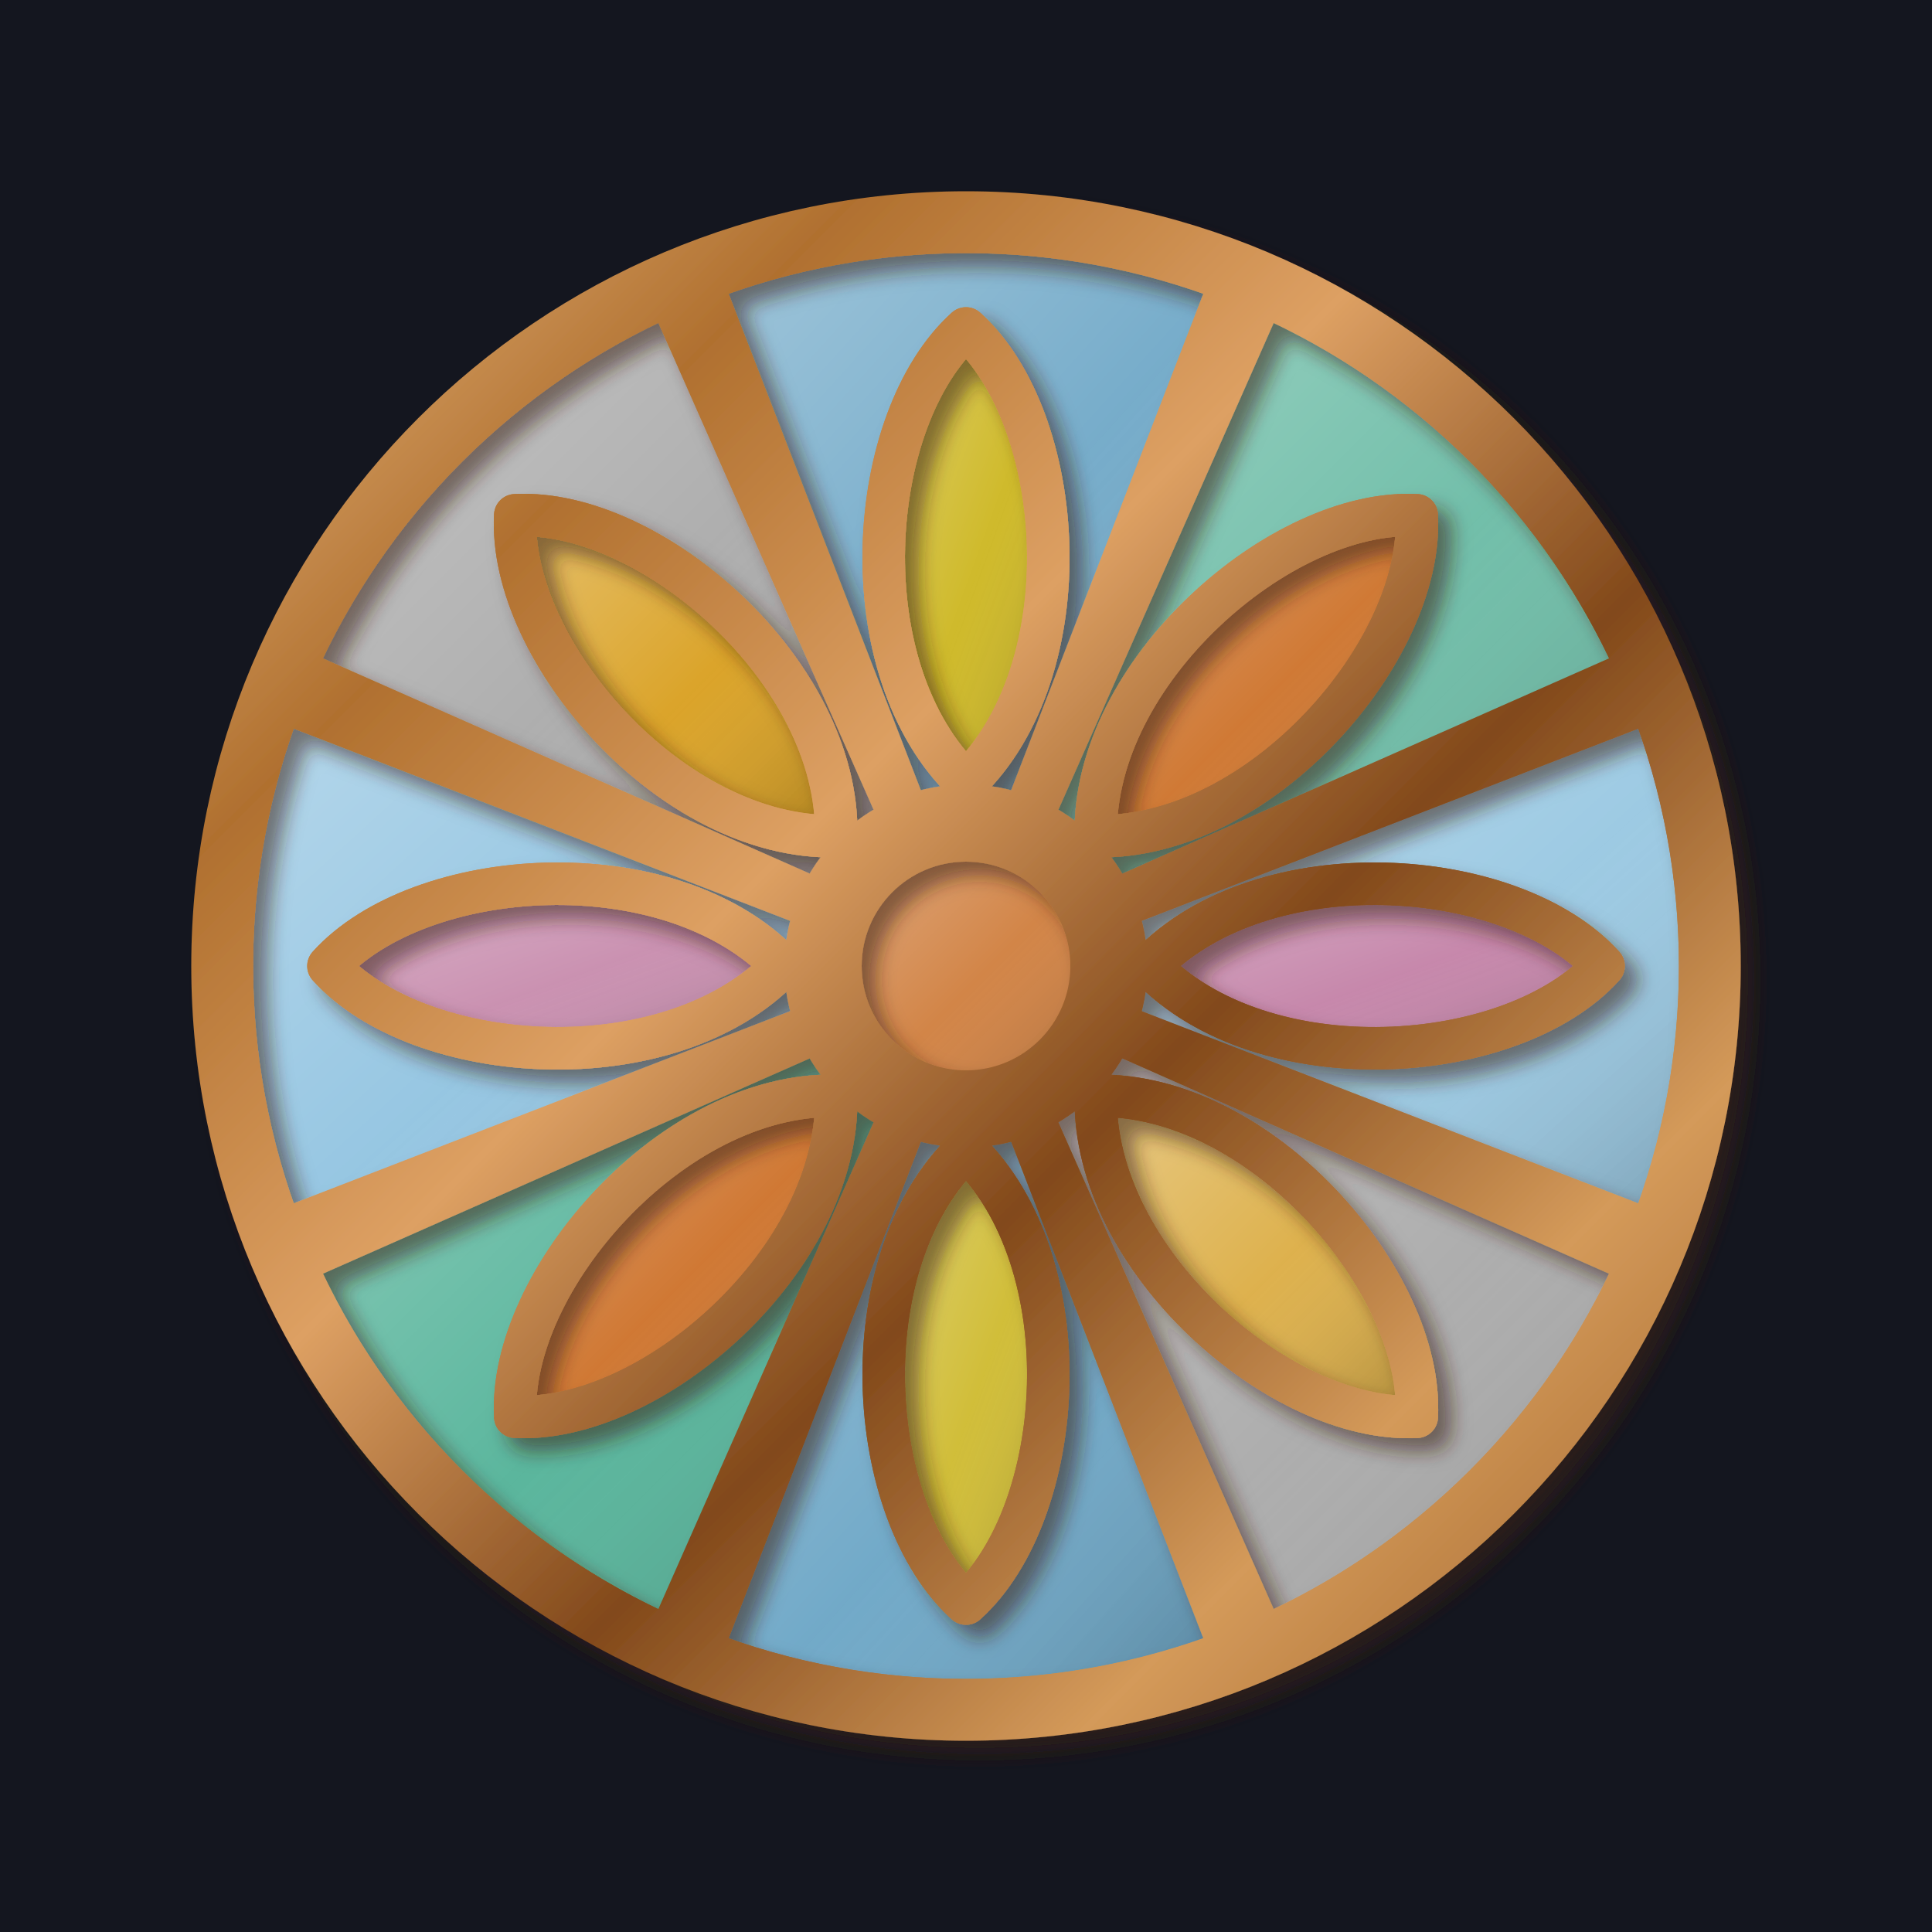
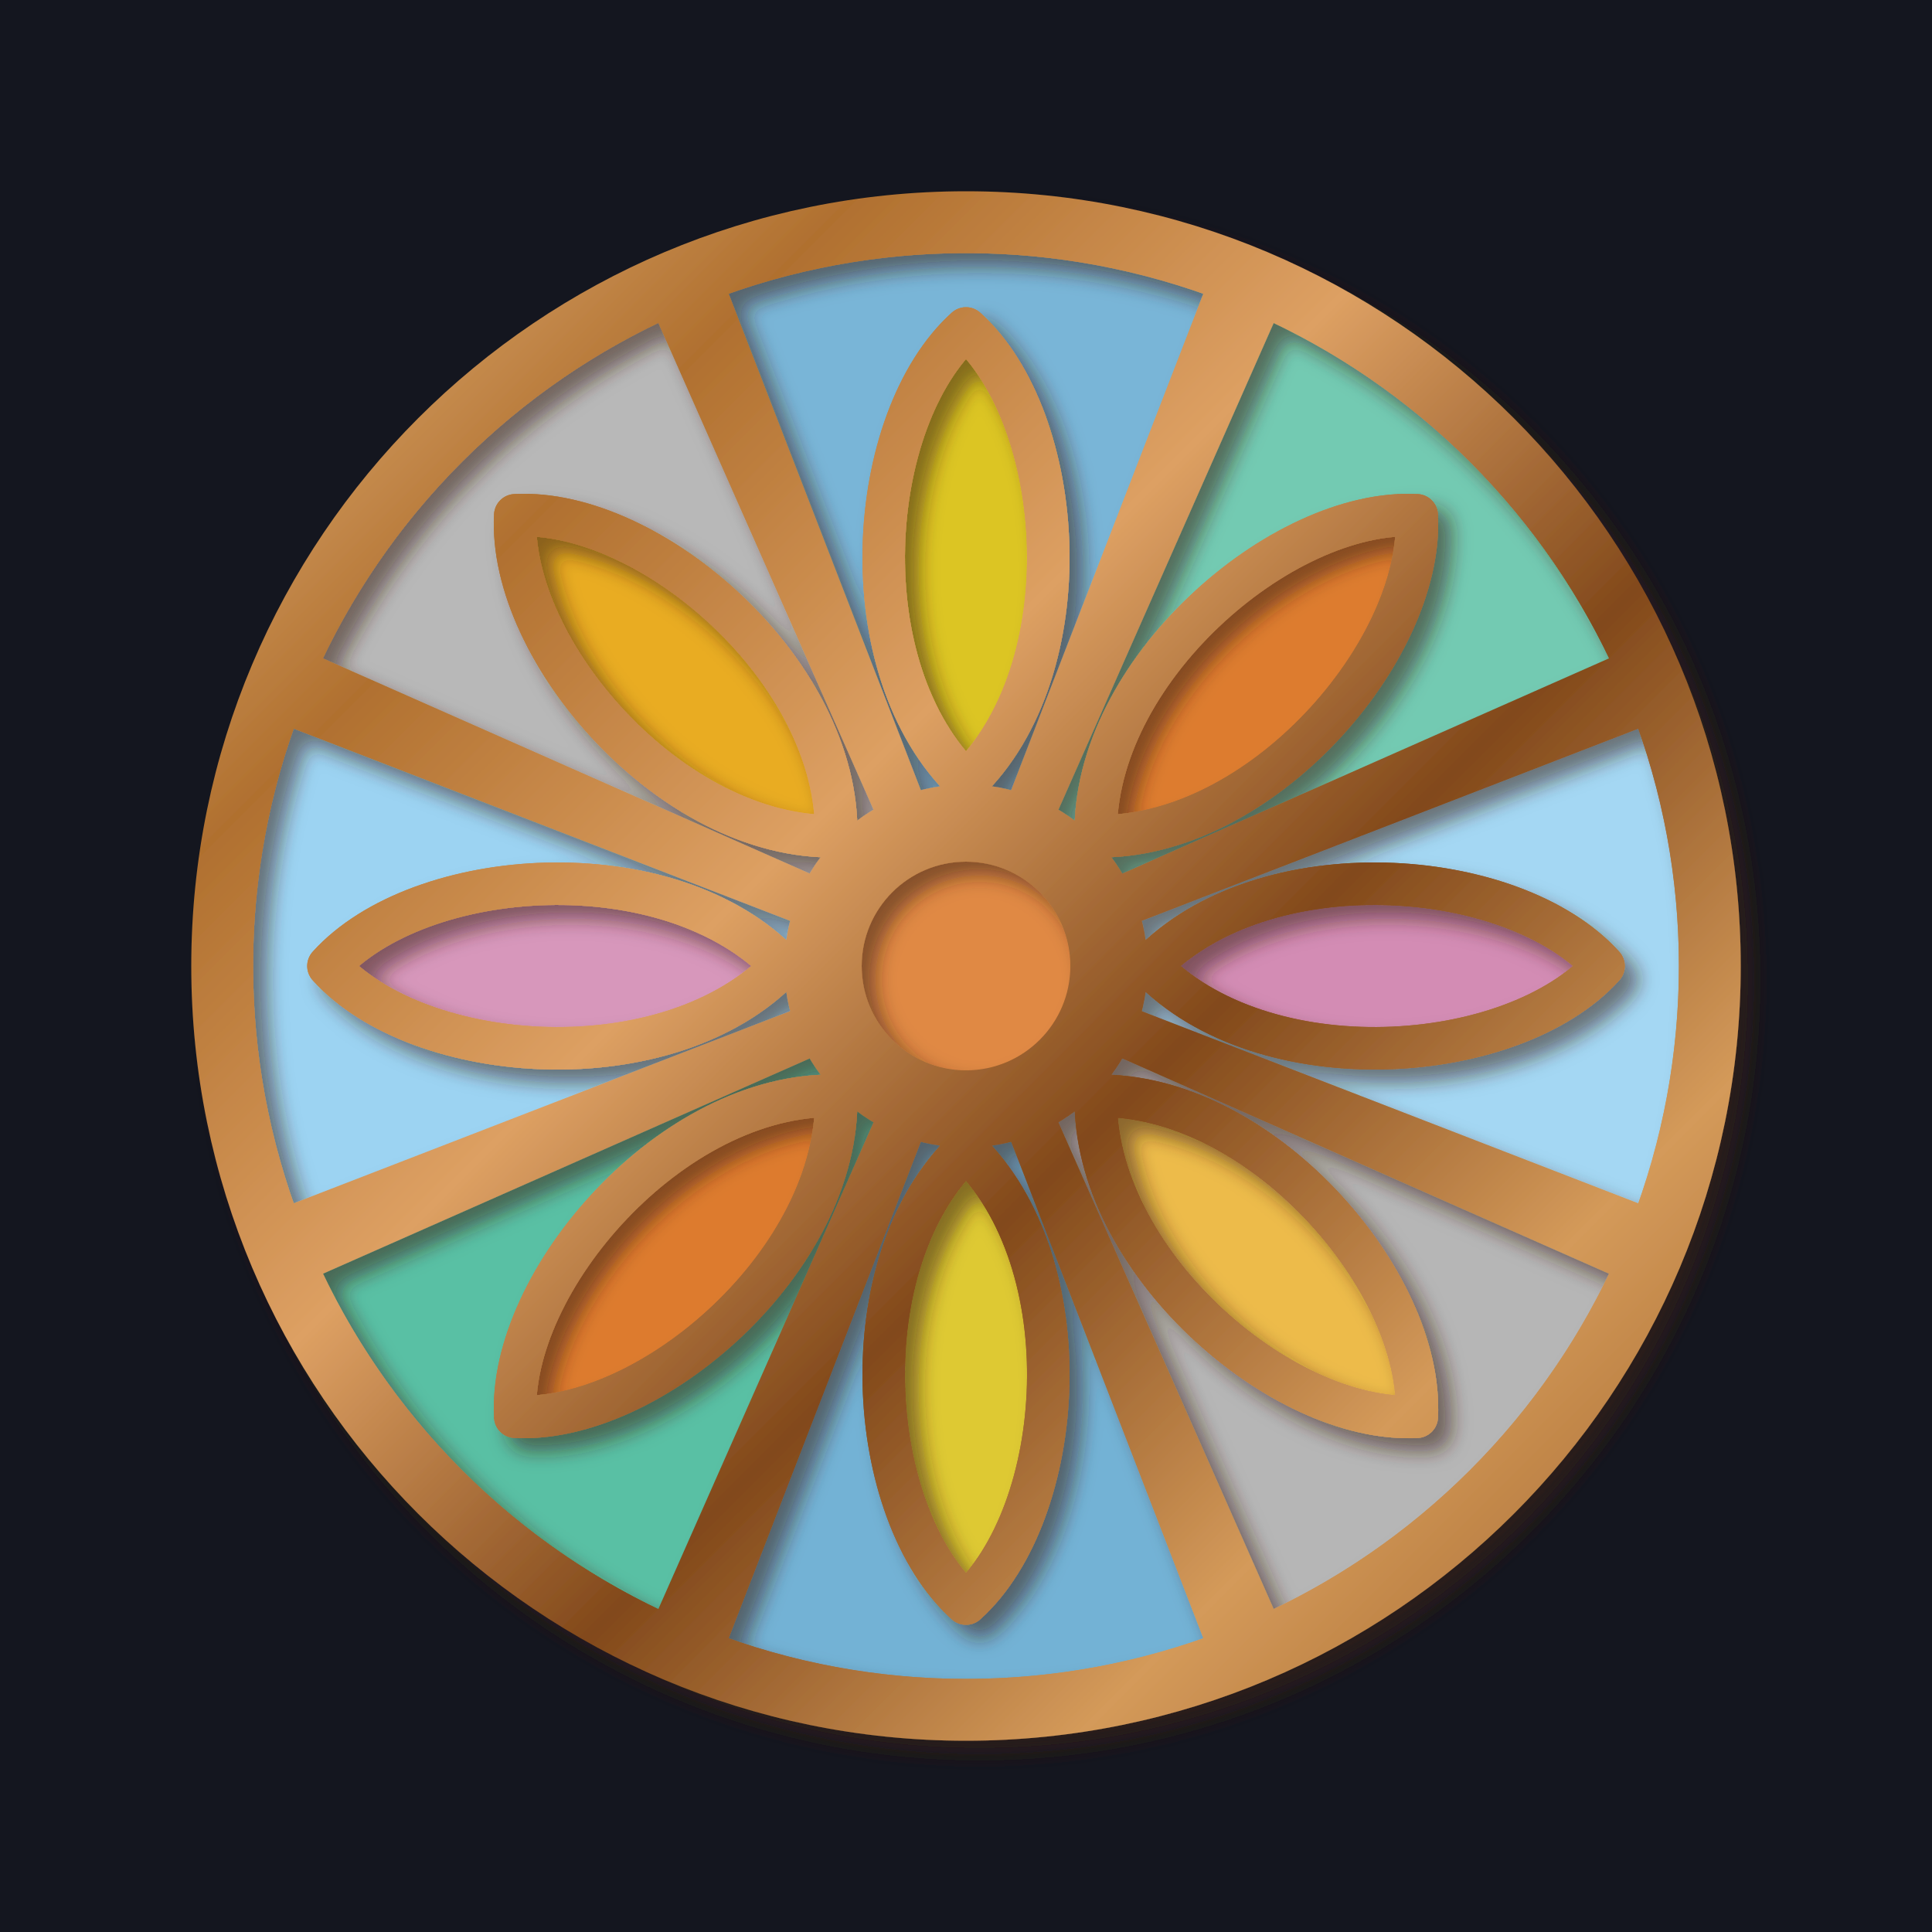
<svg xmlns="http://www.w3.org/2000/svg" viewBox="0 0 100 100" width="400" height="400">
  <defs>
    <linearGradient id="bronze" gradientUnits="userSpaceOnUse" x1="206.2" y1="62" x2="282.2" y2="138" spreadMethod="reflect">
      <stop offset="0.00" stop-color="#E8B77F" />
      <stop offset="0.20" stop-color="#B0702F" />
      <stop offset="0.40" stop-color="#DDA063" />
      <stop offset="0.60" stop-color="#82491B" />
      <stop offset="0.80" stop-color="#D49A5A" />
      <stop offset="1.00" stop-color="#9C5F26" />
-     </linearGradient>
-     <linearGradient id="sheen" x1="0" y1="0" x2="1" y2="1">
-       <stop offset="0" stop-color="#fff" stop-opacity="0.34" />
-       <stop offset="0.55" stop-color="#fff" stop-opacity="0.04" />
-       <stop offset="1" stop-color="#000" stop-opacity="0.22" />
    </linearGradient>
    <filter id="came" x="-5%" y="-5%" width="110%" height="110%" color-interpolation-filters="sRGB">
      <feGaussianBlur in="SourceAlpha" stdDeviation="0.5" result="blur" />
      <feSpecularLighting in="blur" surfaceScale="1.6" specularConstant="0.9" specularExponent="16" lighting-color="#FFE3B8" result="spec">
        <feDistantLight azimuth="225" elevation="55" />
      </feSpecularLighting>
      <feComposite in="spec" in2="SourceAlpha" operator="in" result="spec2" />
      <feComposite in="SourceGraphic" in2="spec2" operator="arithmetic" k1="0" k2="1" k3="0.7" k4="0" result="lit" />
      <feDropShadow in="lit" dx="0.7" dy="0.7" stdDeviation="0.5" flood-color="#3A2211" flood-opacity="0.55" />
    </filter>
  </defs>
  <rect width="100" height="100" fill="#14161F" />
  <g transform="translate(50.0,50.0) translate(-244.2,-100)">
-     <path d="M237.70,100.00 a6.50,6.50 0 1,0 13.00,0 a6.50,6.50 0 1,0 -13.00,0 Z" fill="#E08944" fill-opacity="0.92" />
-     <path d="M237.70,100.00 a6.50,6.50 0 1,0 13.00,0 a6.50,6.50 0 1,0 -13.00,0 Z" fill="url(#sheen)" />
-     <path d="M279.64,86.29 A38.00,38.00 0 0 1 279.64,113.71 L251.94,102.99 A8.30,8.30 0 0 0 251.94,97.01 Z M253.70,100.00 C259.57,106.13 272.50,105.21 277.20,100.00 C272.50,94.79 259.57,93.87 253.70,100.00 Z" fill="#A4D7F3" fill-opacity="0.92" fill-rule="evenodd" />
-     <path d="M279.64,86.29 A38.00,38.00 0 0 1 279.64,113.71 L251.94,102.99 A8.30,8.30 0 0 0 251.94,97.01 Z M253.70,100.00 C259.57,106.13 272.50,105.21 277.20,100.00 C272.50,94.79 259.57,93.87 253.70,100.00 Z" fill="url(#sheen)" fill-rule="evenodd" />
-     <path d="M253.70,100.00 C259.57,106.13 272.50,105.21 277.20,100.00 C272.50,94.79 259.57,93.87 253.70,100.00 Z" fill="#D38CB4" fill-opacity="0.92" />
-     <path d="M253.70,100.00 C259.57,106.13 272.50,105.21 277.20,100.00 C272.50,94.79 259.57,93.87 253.70,100.00 Z" fill="url(#sheen)" />
-     <path d="M278.95,115.37 A38.00,38.00 0 0 1 259.57,134.75 L247.56,107.59 A8.30,8.30 0 0 0 251.79,103.36 Z M250.92,106.72 C250.73,115.21 260.52,123.70 267.53,123.33 C267.90,116.32 259.41,106.53 250.92,106.72 Z" fill="#B6B6B6" fill-opacity="0.92" fill-rule="evenodd" />
-     <path d="M278.95,115.37 A38.00,38.00 0 0 1 259.57,134.75 L247.56,107.59 A8.30,8.30 0 0 0 251.79,103.36 Z M250.92,106.72 C250.73,115.21 260.52,123.70 267.53,123.33 C267.90,116.32 259.41,106.53 250.92,106.72 Z" fill="url(#sheen)" fill-rule="evenodd" />
-     <path d="M250.92,106.72 C250.73,115.21 260.52,123.70 267.53,123.33 C267.90,116.32 259.41,106.53 250.92,106.72 Z" fill="#EDBB4A" fill-opacity="0.92" />
-     <path d="M250.92,106.72 C250.73,115.21 260.52,123.70 267.53,123.33 C267.90,116.32 259.41,106.53 250.92,106.72 Z" fill="url(#sheen)" />
-     <path d="M257.91,135.44 A38.00,38.00 0 0 1 230.49,135.44 L241.21,107.74 A8.30,8.30 0 0 0 247.19,107.74 Z M244.20,109.50 C238.07,115.38 238.99,128.30 244.20,133.00 C249.41,128.30 250.33,115.38 244.20,109.50 Z" fill="#73B2D5" fill-opacity="0.92" fill-rule="evenodd" />
-     <path d="M257.91,135.44 A38.00,38.00 0 0 1 230.49,135.44 L241.21,107.74 A8.30,8.30 0 0 0 247.19,107.74 Z M244.20,109.50 C238.07,115.38 238.99,128.30 244.20,133.00 C249.41,128.30 250.33,115.38 244.20,109.50 Z" fill="url(#sheen)" fill-rule="evenodd" />
-     <path d="M244.20,109.50 C238.07,115.38 238.99,128.30 244.20,133.00 C249.41,128.30 250.33,115.38 244.20,109.50 Z" fill="#DEC933" fill-opacity="0.92" />
-     <path d="M244.20,109.50 C238.07,115.38 238.99,128.30 244.20,133.00 C249.41,128.30 250.33,115.38 244.20,109.50 Z" fill="url(#sheen)" />
-     <path d="M228.83,134.75 A38.00,38.00 0 0 1 209.45,115.37 L236.61,103.36 A8.30,8.30 0 0 0 240.84,107.59 Z M237.48,106.72 C228.99,106.53 220.50,116.32 220.87,123.33 C227.88,123.70 237.67,115.21 237.48,106.72 Z" fill="#59C0A4" fill-opacity="0.92" fill-rule="evenodd" />
-     <path d="M228.83,134.75 A38.00,38.00 0 0 1 209.45,115.37 L236.61,103.36 A8.30,8.30 0 0 0 240.84,107.59 Z M237.48,106.72 C228.99,106.53 220.50,116.32 220.87,123.33 C227.88,123.70 237.67,115.21 237.48,106.72 Z" fill="url(#sheen)" fill-rule="evenodd" />
-     <path d="M237.48,106.72 C228.99,106.53 220.50,116.32 220.87,123.33 C227.88,123.70 237.67,115.21 237.48,106.72 Z" fill="#DD7B2E" fill-opacity="0.92" />
-     <path d="M237.48,106.72 C228.99,106.53 220.50,116.32 220.87,123.33 C227.88,123.70 237.67,115.21 237.48,106.72 Z" fill="url(#sheen)" />
-     <path d="M208.76,113.71 A38.00,38.00 0 0 1 208.76,86.29 L236.46,97.01 A8.30,8.30 0 0 0 236.46,102.99 Z M234.70,100.00 C228.82,93.87 215.90,94.79 211.20,100.00 C215.90,105.21 228.82,106.13 234.70,100.00 Z" fill="#9CD3F2" fill-opacity="0.92" fill-rule="evenodd" />
-     <path d="M208.76,113.71 A38.00,38.00 0 0 1 208.76,86.29 L236.46,97.01 A8.30,8.30 0 0 0 236.46,102.99 Z M234.70,100.00 C228.82,93.87 215.90,94.79 211.20,100.00 C215.90,105.21 228.82,106.13 234.70,100.00 Z" fill="url(#sheen)" fill-rule="evenodd" />
-     <path d="M234.70,100.00 C228.82,93.87 215.90,94.79 211.20,100.00 C215.90,105.21 228.82,106.13 234.70,100.00 Z" fill="#D797BB" fill-opacity="0.92" />
-     <path d="M234.70,100.00 C228.82,93.87 215.90,94.79 211.20,100.00 C215.90,105.21 228.82,106.13 234.70,100.00 Z" fill="url(#sheen)" />
-     <path d="M209.45,84.63 A38.00,38.00 0 0 1 228.83,65.25 L240.84,92.41 A8.30,8.30 0 0 0 236.61,96.64 Z M237.48,93.28 C237.67,84.79 227.88,76.30 220.87,76.67 C220.50,83.68 228.99,93.47 237.48,93.28 Z" fill="#B8B8B8" fill-opacity="0.92" fill-rule="evenodd" />
-     <path d="M209.45,84.63 A38.00,38.00 0 0 1 228.83,65.25 L240.84,92.41 A8.30,8.30 0 0 0 236.61,96.64 Z M237.48,93.28 C237.67,84.79 227.88,76.30 220.87,76.67 C220.50,83.68 228.99,93.47 237.48,93.28 Z" fill="url(#sheen)" fill-rule="evenodd" />
-     <path d="M237.48,93.28 C237.67,84.79 227.88,76.30 220.87,76.67 C220.50,83.68 228.99,93.47 237.48,93.28 Z" fill="#E9AC22" fill-opacity="0.92" />
-     <path d="M237.48,93.28 C237.67,84.79 227.88,76.30 220.87,76.67 C220.50,83.68 228.99,93.47 237.48,93.28 Z" fill="url(#sheen)" />
-     <path d="M230.49,64.56 A38.00,38.00 0 0 1 257.91,64.56 L247.19,92.26 A8.30,8.30 0 0 0 241.21,92.26 Z M244.20,90.50 C250.33,84.62 249.41,71.70 244.20,67.00 C238.99,71.70 238.07,84.62 244.20,90.50 Z" fill="#79B5D7" fill-opacity="0.92" fill-rule="evenodd" />
-     <path d="M230.49,64.56 A38.00,38.00 0 0 1 257.91,64.56 L247.19,92.26 A8.30,8.30 0 0 0 241.21,92.26 Z M244.20,90.50 C250.33,84.62 249.41,71.70 244.20,67.00 C238.99,71.70 238.07,84.62 244.20,90.50 Z" fill="url(#sheen)" fill-rule="evenodd" />
-     <path d="M244.20,90.50 C250.33,84.62 249.41,71.70 244.20,67.00 C238.99,71.70 238.07,84.62 244.20,90.50 Z" fill="#DCC523" fill-opacity="0.92" />
-     <path d="M244.20,90.50 C250.33,84.62 249.41,71.70 244.20,67.00 C238.99,71.70 238.07,84.62 244.20,90.50 Z" fill="url(#sheen)" />
-     <path d="M259.57,65.25 A38.00,38.00 0 0 1 278.95,84.63 L251.79,96.64 A8.30,8.30 0 0 0 247.56,92.41 Z M250.92,93.28 C259.41,93.47 267.90,83.68 267.53,76.67 C260.52,76.30 250.73,84.79 250.92,93.28 Z" fill="#73CAB2" fill-opacity="0.92" fill-rule="evenodd" />
-     <path d="M259.57,65.25 A38.00,38.00 0 0 1 278.95,84.63 L251.79,96.64 A8.30,8.30 0 0 0 247.56,92.41 Z M250.92,93.28 C259.41,93.47 267.90,83.68 267.53,76.67 C260.52,76.30 250.73,84.79 250.92,93.28 Z" fill="url(#sheen)" fill-rule="evenodd" />
-     <path d="M250.92,93.28 C259.41,93.47 267.90,83.68 267.53,76.67 C260.52,76.30 250.73,84.79 250.92,93.28 Z" fill="#DD7C2F" fill-opacity="0.92" />
-     <path d="M250.92,93.28 C259.41,93.47 267.90,83.68 267.53,76.67 C260.52,76.30 250.73,84.79 250.92,93.28 Z" fill="url(#sheen)" />
+     <path d="M237.70,100.00 a6.50,6.50 0 1,0 13.00,0 a6.50,6.50 0 1,0 -13.00,0 Z" fill="#E08944" />
+     <path d="M279.64,86.29 A38.00,38.00 0 0 1 279.64,113.71 L251.94,102.99 A8.30,8.30 0 0 0 251.94,97.01 Z M253.70,100.00 C259.57,106.13 272.50,105.21 277.20,100.00 C272.50,94.79 259.57,93.87 253.70,100.00 Z" fill="#A4D7F3" fill-rule="evenodd" />
+     <path d="M253.70,100.00 C259.57,106.13 272.50,105.21 277.20,100.00 C272.50,94.79 259.57,93.87 253.70,100.00 Z" fill="#D38CB4" />
+     <path d="M278.95,115.37 A38.00,38.00 0 0 1 259.57,134.75 L247.56,107.59 A8.30,8.30 0 0 0 251.79,103.36 Z M250.92,106.72 C250.73,115.21 260.52,123.70 267.53,123.33 C267.90,116.32 259.41,106.53 250.92,106.72 Z" fill="#B6B6B6" fill-rule="evenodd" />
+     <path d="M250.92,106.72 C250.73,115.21 260.52,123.70 267.53,123.33 C267.90,116.32 259.41,106.53 250.92,106.72 Z" fill="#EDBB4A" />
+     <path d="M257.91,135.44 A38.00,38.00 0 0 1 230.49,135.44 L241.21,107.74 A8.30,8.30 0 0 0 247.19,107.74 Z M244.20,109.50 C238.07,115.38 238.99,128.30 244.20,133.00 C249.41,128.30 250.33,115.38 244.20,109.50 Z" fill="#73B2D5" fill-rule="evenodd" />
+     <path d="M244.20,109.50 C238.07,115.38 238.99,128.30 244.20,133.00 C249.41,128.30 250.33,115.38 244.20,109.50 Z" fill="#DEC933" />
+     <path d="M228.83,134.75 A38.00,38.00 0 0 1 209.45,115.37 L236.61,103.36 A8.30,8.30 0 0 0 240.84,107.59 Z M237.48,106.72 C228.99,106.53 220.50,116.32 220.87,123.33 C227.88,123.70 237.67,115.21 237.48,106.72 Z" fill="#59C0A4" fill-rule="evenodd" />
+     <path d="M237.48,106.72 C228.99,106.53 220.50,116.32 220.87,123.33 C227.88,123.70 237.67,115.21 237.48,106.72 Z" fill="#DD7B2E" />
+     <path d="M208.76,113.71 A38.00,38.00 0 0 1 208.76,86.29 L236.46,97.01 A8.30,8.30 0 0 0 236.46,102.99 Z M234.70,100.00 C228.82,93.87 215.90,94.79 211.20,100.00 C215.90,105.21 228.82,106.13 234.70,100.00 Z" fill="#9CD3F2" fill-rule="evenodd" />
+     <path d="M234.70,100.00 C228.82,93.87 215.90,94.79 211.20,100.00 C215.90,105.21 228.82,106.13 234.70,100.00 Z" fill="#D797BB" />
+     <path d="M209.45,84.63 A38.00,38.00 0 0 1 228.83,65.25 L240.84,92.41 A8.30,8.30 0 0 0 236.61,96.64 Z M237.48,93.28 C237.67,84.79 227.88,76.30 220.87,76.67 C220.50,83.68 228.99,93.47 237.48,93.28 Z" fill="#B8B8B8" fill-rule="evenodd" />
+     <path d="M237.48,93.28 C237.67,84.79 227.88,76.30 220.87,76.67 C220.50,83.68 228.99,93.47 237.48,93.28 Z" fill="#E9AC22" />
+     <path d="M230.49,64.56 A38.00,38.00 0 0 1 257.91,64.56 L247.19,92.26 A8.30,8.30 0 0 0 241.21,92.26 Z M244.20,90.50 C250.33,84.62 249.41,71.70 244.20,67.00 C238.99,71.70 238.07,84.62 244.20,90.50 Z" fill="#79B5D7" fill-rule="evenodd" />
+     <path d="M244.20,90.50 C250.33,84.62 249.41,71.70 244.20,67.00 C238.99,71.70 238.07,84.62 244.20,90.50 Z" fill="#DCC523" />
+     <path d="M259.57,65.25 A38.00,38.00 0 0 1 278.95,84.63 L251.79,96.64 A8.30,8.30 0 0 0 247.56,92.41 Z M250.92,93.28 C259.41,93.47 267.90,83.68 267.53,76.67 C260.52,76.30 250.73,84.79 250.92,93.28 Z" fill="#73CAB2" fill-rule="evenodd" />
+     <path d="M250.92,93.28 C259.41,93.47 267.90,83.68 267.53,76.67 C260.52,76.30 250.73,84.79 250.92,93.28 Z" fill="#DD7C2F" />
    <g filter="url(#came)">
      <path d="M237.70,100.00 a6.50,6.50 0 1,0 13.00,0 a6.50,6.50 0 1,0 -13.00,0 Z" fill="none" stroke="url(#bronze)" stroke-width="2.2" stroke-linejoin="round" />
      <path d="M279.64,86.29 A38.00,38.00 0 0 1 279.64,113.71 L251.94,102.99 A8.30,8.30 0 0 0 251.94,97.01 Z M253.70,100.00 C259.57,106.13 272.50,105.21 277.20,100.00 C272.50,94.79 259.57,93.87 253.70,100.00 Z" fill="none" stroke="url(#bronze)" stroke-width="2.2" stroke-linejoin="round" />
      <path d="M253.70,100.00 C259.57,106.13 272.50,105.21 277.20,100.00 C272.50,94.79 259.57,93.87 253.70,100.00 Z" fill="none" stroke="url(#bronze)" stroke-width="2.2" stroke-linejoin="round" />
      <path d="M278.95,115.37 A38.00,38.00 0 0 1 259.57,134.75 L247.56,107.59 A8.30,8.30 0 0 0 251.79,103.36 Z M250.92,106.72 C250.73,115.21 260.52,123.70 267.53,123.33 C267.90,116.32 259.41,106.53 250.92,106.72 Z" fill="none" stroke="url(#bronze)" stroke-width="2.2" stroke-linejoin="round" />
      <path d="M250.92,106.72 C250.73,115.21 260.52,123.70 267.53,123.33 C267.90,116.32 259.41,106.53 250.92,106.72 Z" fill="none" stroke="url(#bronze)" stroke-width="2.2" stroke-linejoin="round" />
      <path d="M257.91,135.44 A38.00,38.00 0 0 1 230.49,135.44 L241.21,107.74 A8.30,8.30 0 0 0 247.19,107.74 Z M244.20,109.50 C238.07,115.38 238.99,128.30 244.20,133.00 C249.41,128.30 250.33,115.38 244.20,109.50 Z" fill="none" stroke="url(#bronze)" stroke-width="2.2" stroke-linejoin="round" />
      <path d="M244.20,109.50 C238.07,115.38 238.99,128.30 244.20,133.00 C249.41,128.30 250.33,115.38 244.20,109.50 Z" fill="none" stroke="url(#bronze)" stroke-width="2.2" stroke-linejoin="round" />
      <path d="M228.83,134.75 A38.00,38.00 0 0 1 209.45,115.37 L236.61,103.36 A8.30,8.30 0 0 0 240.84,107.59 Z M237.48,106.72 C228.99,106.53 220.50,116.32 220.87,123.33 C227.88,123.70 237.67,115.21 237.48,106.72 Z" fill="none" stroke="url(#bronze)" stroke-width="2.2" stroke-linejoin="round" />
      <path d="M237.48,106.72 C228.99,106.53 220.50,116.32 220.87,123.33 C227.88,123.70 237.67,115.21 237.48,106.72 Z" fill="none" stroke="url(#bronze)" stroke-width="2.2" stroke-linejoin="round" />
      <path d="M208.76,113.71 A38.00,38.00 0 0 1 208.76,86.29 L236.46,97.01 A8.30,8.30 0 0 0 236.46,102.99 Z M234.70,100.00 C228.82,93.87 215.90,94.79 211.20,100.00 C215.90,105.21 228.82,106.13 234.70,100.00 Z" fill="none" stroke="url(#bronze)" stroke-width="2.2" stroke-linejoin="round" />
      <path d="M234.70,100.00 C228.82,93.87 215.90,94.79 211.20,100.00 C215.90,105.21 228.82,106.13 234.70,100.00 Z" fill="none" stroke="url(#bronze)" stroke-width="2.2" stroke-linejoin="round" />
      <path d="M209.45,84.63 A38.00,38.00 0 0 1 228.83,65.25 L240.84,92.41 A8.30,8.30 0 0 0 236.61,96.64 Z M237.48,93.28 C237.67,84.79 227.88,76.30 220.87,76.67 C220.50,83.68 228.99,93.47 237.48,93.28 Z" fill="none" stroke="url(#bronze)" stroke-width="2.2" stroke-linejoin="round" />
      <path d="M237.48,93.28 C237.67,84.79 227.88,76.30 220.87,76.67 C220.50,83.68 228.99,93.47 237.48,93.28 Z" fill="none" stroke="url(#bronze)" stroke-width="2.2" stroke-linejoin="round" />
      <path d="M230.49,64.56 A38.00,38.00 0 0 1 257.91,64.56 L247.19,92.26 A8.30,8.30 0 0 0 241.21,92.26 Z M244.20,90.50 C250.33,84.62 249.41,71.70 244.20,67.00 C238.99,71.70 238.07,84.62 244.20,90.50 Z" fill="none" stroke="url(#bronze)" stroke-width="2.2" stroke-linejoin="round" />
      <path d="M244.20,90.50 C250.33,84.62 249.41,71.70 244.20,67.00 C238.99,71.70 238.07,84.62 244.20,90.50 Z" fill="none" stroke="url(#bronze)" stroke-width="2.2" stroke-linejoin="round" />
      <path d="M259.57,65.25 A38.00,38.00 0 0 1 278.95,84.63 L251.79,96.64 A8.30,8.30 0 0 0 247.56,92.41 Z M250.92,93.28 C259.41,93.47 267.90,83.68 267.53,76.67 C260.52,76.30 250.73,84.79 250.92,93.28 Z" fill="none" stroke="url(#bronze)" stroke-width="2.2" stroke-linejoin="round" />
      <path d="M250.92,93.28 C259.41,93.47 267.90,83.68 267.53,76.67 C260.52,76.30 250.73,84.79 250.92,93.28 Z" fill="none" stroke="url(#bronze)" stroke-width="2.2" stroke-linejoin="round" />
      <circle cx="244.2" cy="100" r="38.5" fill="none" stroke="url(#bronze)" stroke-width="3.2" />
    </g>
  </g>
</svg>
